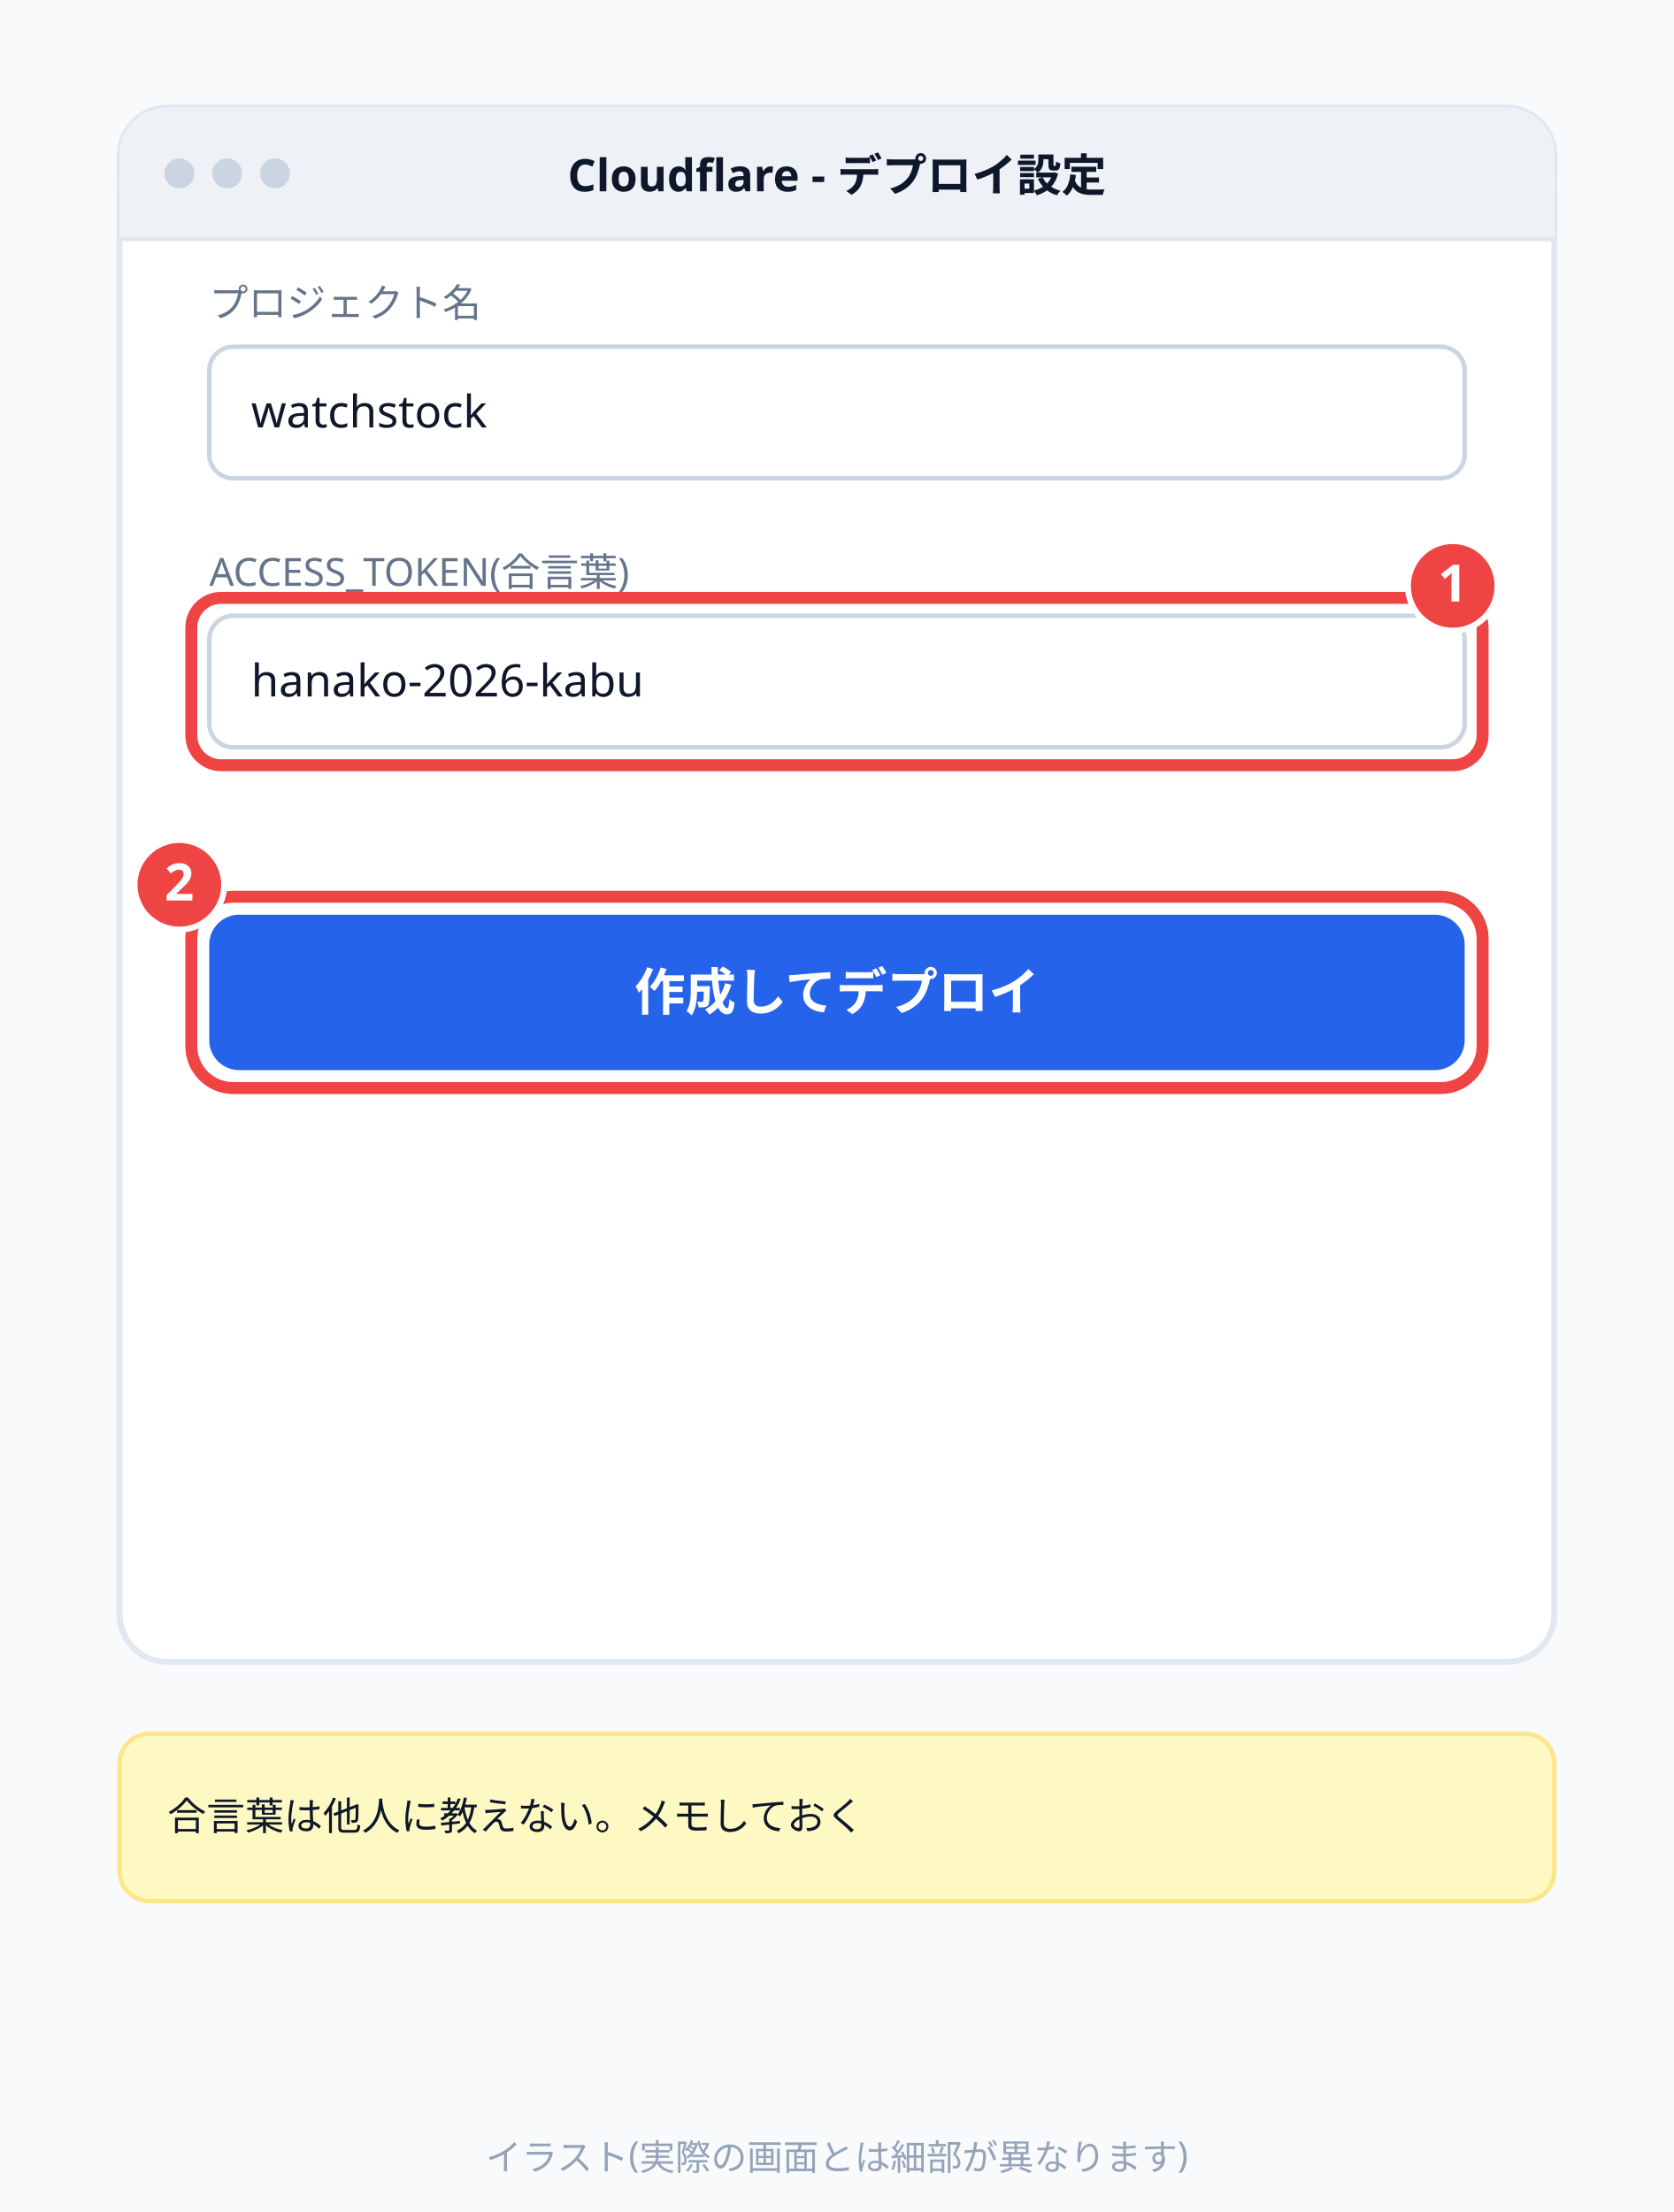
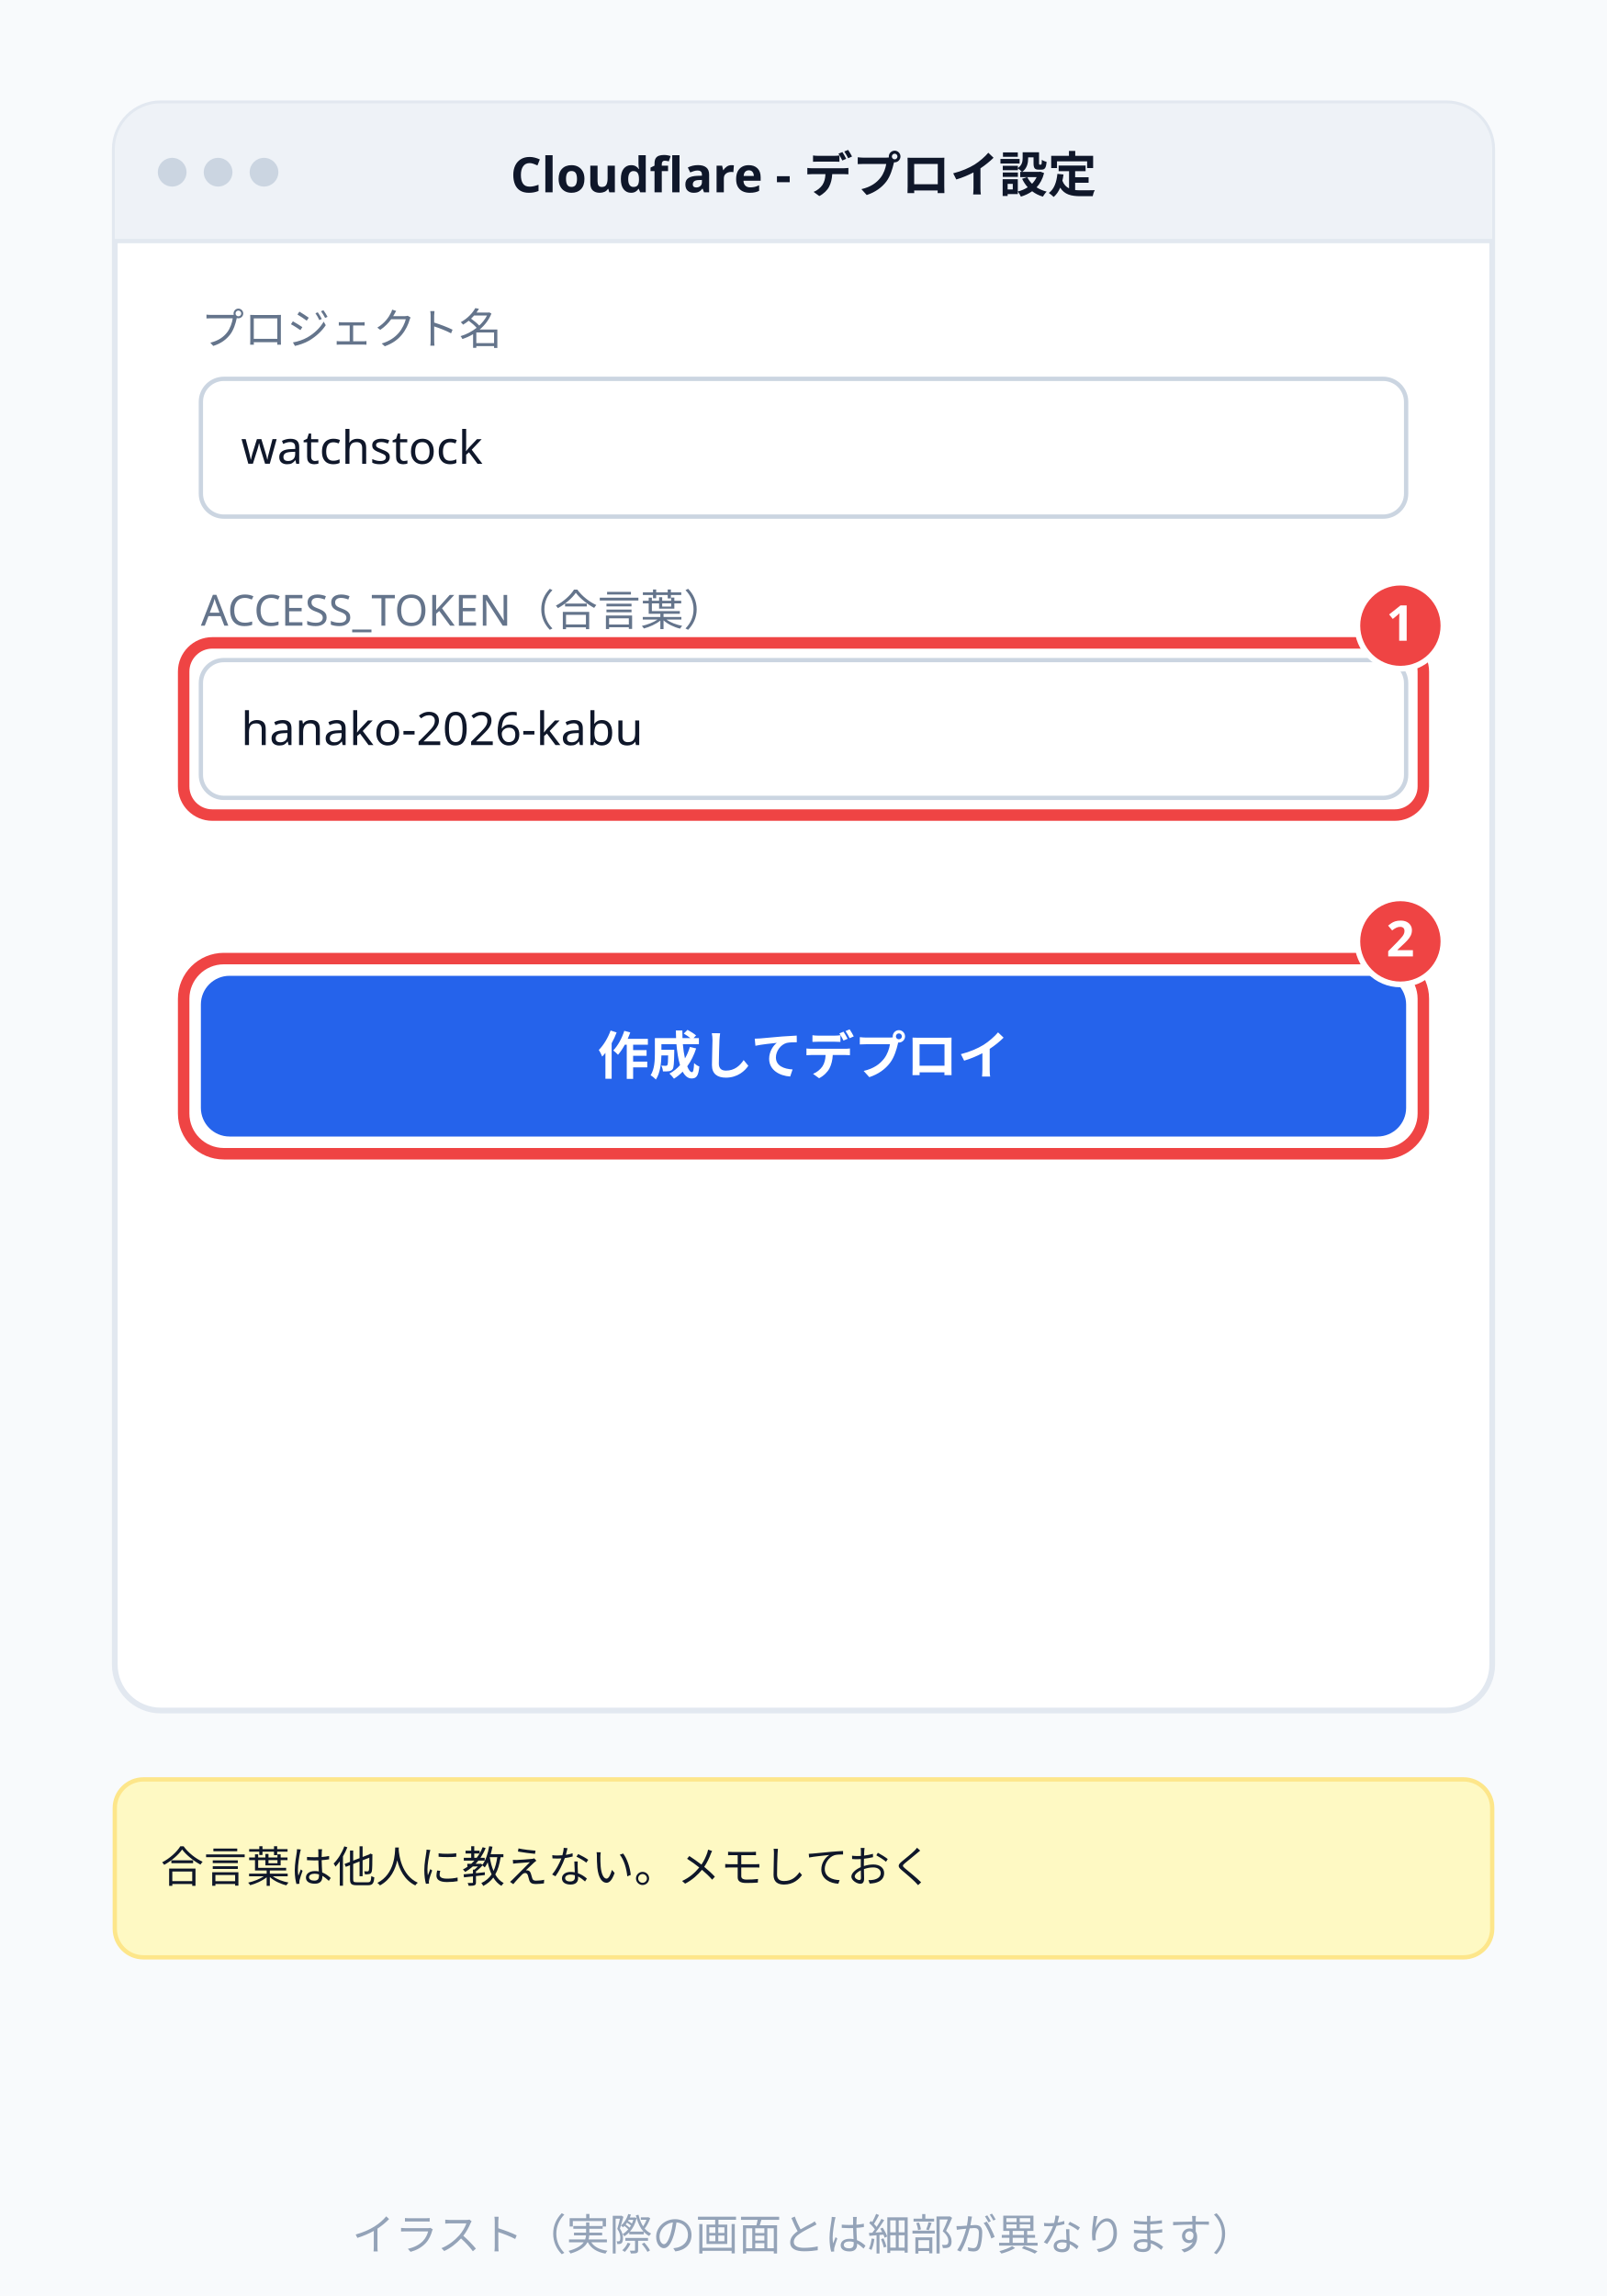
- <svg xmlns="http://www.w3.org/2000/svg" viewBox="0 0 560 740" width="560" height="740">
-   <rect x="0" y="0" width="560" height="740" fill="#f8fafc" />
-   <rect x="40" y="36" width="480" height="520" rx="16" fill="#ffffff" stroke="#e2e8f0" stroke-width="2" />
-   <rect x="40" y="36" width="480" height="44" rx="16" fill="#eef2f7" />
-   <rect x="40" y="58" width="480" height="22" fill="#eef2f7" />
-   <circle cx="60" cy="58" r="5" fill="#cbd5e1" />
-   <circle cx="76" cy="58" r="5" fill="#cbd5e1" />
-   <circle cx="92" cy="58" r="5" fill="#cbd5e1" />
-   <text x="280" y="64" font-size="15" fill="#0f172a" text-anchor="middle" font-weight="600" font-family="'Hiragino Sans','Noto Sans JP','Yu Gothic',sans-serif">Cloudflare - デプロイ設定</text>
-   <line x1="40" y1="80" x2="520" y2="80" stroke="#e2e8f0" stroke-width="1.5" />
-   <text x="70" y="106" font-size="13" fill="#64748b" text-anchor="start" font-weight="normal" font-family="'Hiragino Sans','Noto Sans JP','Yu Gothic',sans-serif">プロジェクト名</text>
-   <rect x="70" y="116" width="420" height="44" rx="8" fill="#ffffff" stroke="#cbd5e1" stroke-width="1.5" />
-   <text x="84" y="143" font-size="15" fill="#0f172a" text-anchor="start" font-weight="normal" font-family="'Hiragino Sans','Noto Sans JP','Yu Gothic',sans-serif">watchstock</text>
-   <text x="70" y="196" font-size="13" fill="#64748b" text-anchor="start" font-weight="normal" font-family="'Hiragino Sans','Noto Sans JP','Yu Gothic',sans-serif">ACCESS_TOKEN(合言葉)</text>
-   <rect x="70" y="206" width="420" height="44" rx="8" fill="#ffffff" stroke="#cbd5e1" stroke-width="1.5" />
-   <text x="84" y="233" font-size="15" fill="#0f172a" text-anchor="start" font-weight="normal" font-family="'Hiragino Sans','Noto Sans JP','Yu Gothic',sans-serif">hanako-2026-kabu</text>
-   <rect x="64" y="200" width="432" height="56" rx="10" fill="none" stroke="#ef4444" stroke-width="4" />
-   <circle cx="486" cy="196" r="15" fill="#ef4444" stroke="#ffffff" stroke-width="2" />
-   <text x="486" y="201.25" font-size="17.25" fill="#ffffff" text-anchor="middle" font-weight="bold" font-family="'Hiragino Sans','Noto Sans JP','Yu Gothic',sans-serif">1</text>
-   <rect x="70" y="306" width="420" height="52" rx="10" fill="#2563eb" />
-   <text x="280" y="337.95" font-size="17" fill="#ffffff" text-anchor="middle" font-weight="600" font-family="'Hiragino Sans','Noto Sans JP','Yu Gothic',sans-serif">作成してデプロイ</text>
-   <rect x="64" y="300" width="432" height="64" rx="14" fill="none" stroke="#ef4444" stroke-width="4" />
-   <circle cx="60" cy="296" r="15" fill="#ef4444" stroke="#ffffff" stroke-width="2" />
-   <text x="60" y="301.25" font-size="17.25" fill="#ffffff" text-anchor="middle" font-weight="bold" font-family="'Hiragino Sans','Noto Sans JP','Yu Gothic',sans-serif">2</text>
-   <rect x="40" y="580" width="480" height="56" rx="10" fill="#fef9c3" stroke="#fde68a" stroke-width="1.5" />
-   <text x="56" y="612.225" font-size="13" fill="#0f172a" text-anchor="start" font-weight="normal" font-family="'Hiragino Sans','Noto Sans JP','Yu Gothic',sans-serif">合言葉は他人に教えない。メモしておく</text>
-   <text x="280" y="726" font-size="12" fill="#94a3b8" text-anchor="middle" font-weight="normal" font-family="'Hiragino Sans','Noto Sans JP','Yu Gothic',sans-serif">イラスト(実際の画面とは細部が異なります)</text>
+ <svg xmlns="http://www.w3.org/2000/svg" viewBox="0 0 560 800" width="560" height="800">
+   <rect x="0" y="0" width="560" height="800" fill="#f8fafc" />
+   <rect x="40" y="36" width="480" height="560" rx="16" fill="#ffffff" stroke="#e2e8f0" stroke-width="2" />
+   <rect x="40" y="36" width="480" height="48" rx="16" fill="#eef2f7" />
+   <rect x="40" y="60" width="480" height="24" fill="#eef2f7" />
+   <circle cx="60" cy="60" r="5" fill="#cbd5e1" />
+   <circle cx="76" cy="60" r="5" fill="#cbd5e1" />
+   <circle cx="92" cy="60" r="5" fill="#cbd5e1" />
+   <text x="280" y="67" font-size="17" fill="#0f172a" text-anchor="middle" font-weight="700" font-family="'Hiragino Sans','Noto Sans JP','Yu Gothic',sans-serif">Cloudflare - デプロイ設定</text>
+   <line x1="40" y1="84" x2="520" y2="84" stroke="#e2e8f0" stroke-width="1.5" />
+   <text x="70" y="120" font-size="15" fill="#64748b" text-anchor="start" font-weight="normal" font-family="'Hiragino Sans','Noto Sans JP','Yu Gothic',sans-serif">プロジェクト名</text>
+   <rect x="70" y="132" width="420" height="48" rx="8" fill="#ffffff" stroke="#cbd5e1" stroke-width="1.5" />
+   <text x="84" y="161.6" font-size="16" fill="#0f172a" text-anchor="start" font-weight="normal" font-family="'Hiragino Sans','Noto Sans JP','Yu Gothic',sans-serif">watchstock</text>
+   <text x="70" y="218" font-size="15" fill="#64748b" text-anchor="start" font-weight="normal" font-family="'Hiragino Sans','Noto Sans JP','Yu Gothic',sans-serif">ACCESS_TOKEN（合言葉）</text>
+   <rect x="70" y="230" width="420" height="48" rx="8" fill="#ffffff" stroke="#cbd5e1" stroke-width="1.5" />
+   <text x="84" y="259.6" font-size="16" fill="#0f172a" text-anchor="start" font-weight="normal" font-family="'Hiragino Sans','Noto Sans JP','Yu Gothic',sans-serif">hanako-2026-kabu</text>
+   <rect x="64" y="224" width="432" height="60" rx="10" fill="none" stroke="#ef4444" stroke-width="4" />
+   <circle cx="488" cy="218" r="15" fill="#ef4444" stroke="#ffffff" stroke-width="2" />
+   <text x="488" y="223.25" font-size="17.25" fill="#ffffff" text-anchor="middle" font-weight="bold" font-family="'Hiragino Sans','Noto Sans JP','Yu Gothic',sans-serif">1</text>
+   <rect x="70" y="340" width="420" height="56" rx="10" fill="#2563eb" />
+   <text x="280" y="374.3" font-size="18" fill="#ffffff" text-anchor="middle" font-weight="700" font-family="'Hiragino Sans','Noto Sans JP','Yu Gothic',sans-serif">作成してデプロイ</text>
+   <rect x="64" y="334" width="432" height="68" rx="14" fill="none" stroke="#ef4444" stroke-width="4" />
+   <circle cx="488" cy="328" r="15" fill="#ef4444" stroke="#ffffff" stroke-width="2" />
+   <text x="488" y="333.25" font-size="17.25" fill="#ffffff" text-anchor="middle" font-weight="bold" font-family="'Hiragino Sans','Noto Sans JP','Yu Gothic',sans-serif">2</text>
+   <rect x="40" y="620" width="480" height="62" rx="10" fill="#fef9c3" stroke="#fde68a" stroke-width="1.5" />
+   <text x="56" y="655.875" font-size="15" fill="#0f172a" text-anchor="start" font-weight="normal" font-family="'Hiragino Sans','Noto Sans JP','Yu Gothic',sans-serif">合言葉は他人に教えない。メモしておく</text>
+   <text x="280" y="784" font-size="15" fill="#94a3b8" text-anchor="middle" font-weight="normal" font-family="'Hiragino Sans','Noto Sans JP','Yu Gothic',sans-serif">イラスト（実際の画面とは細部が異なります）</text>
</svg>
